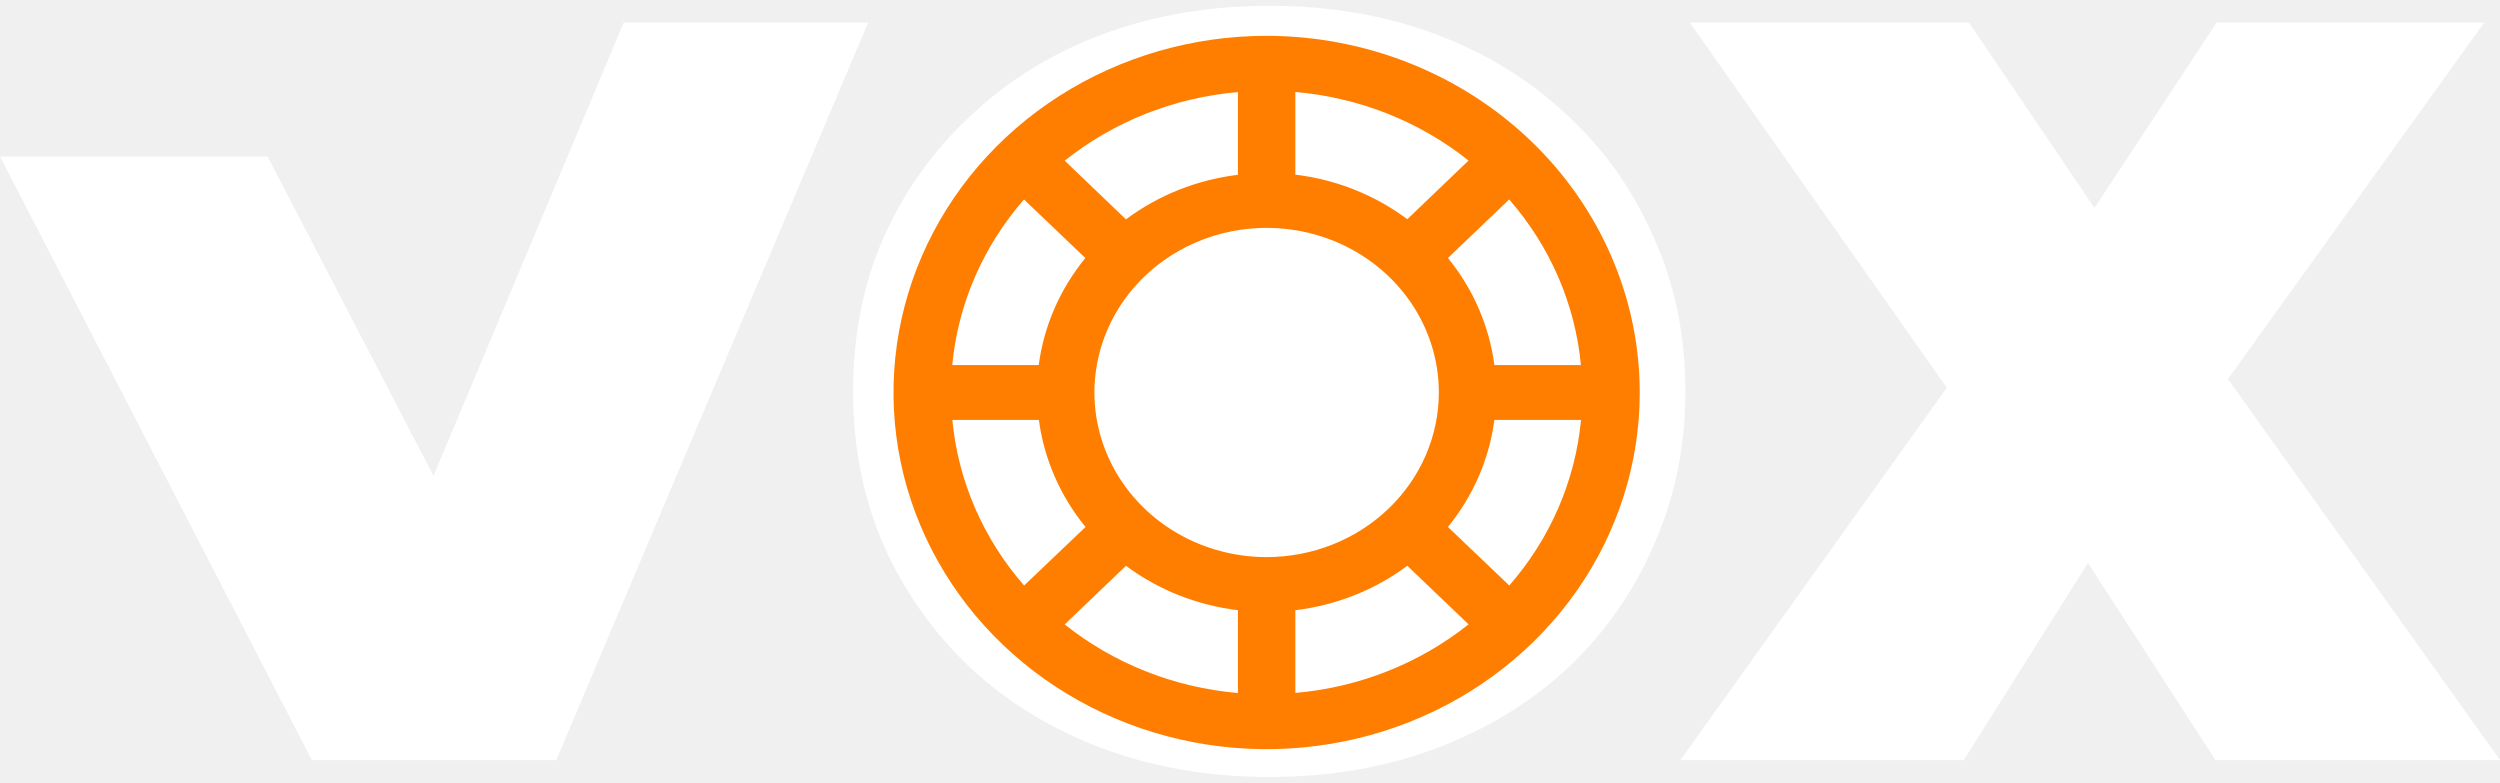
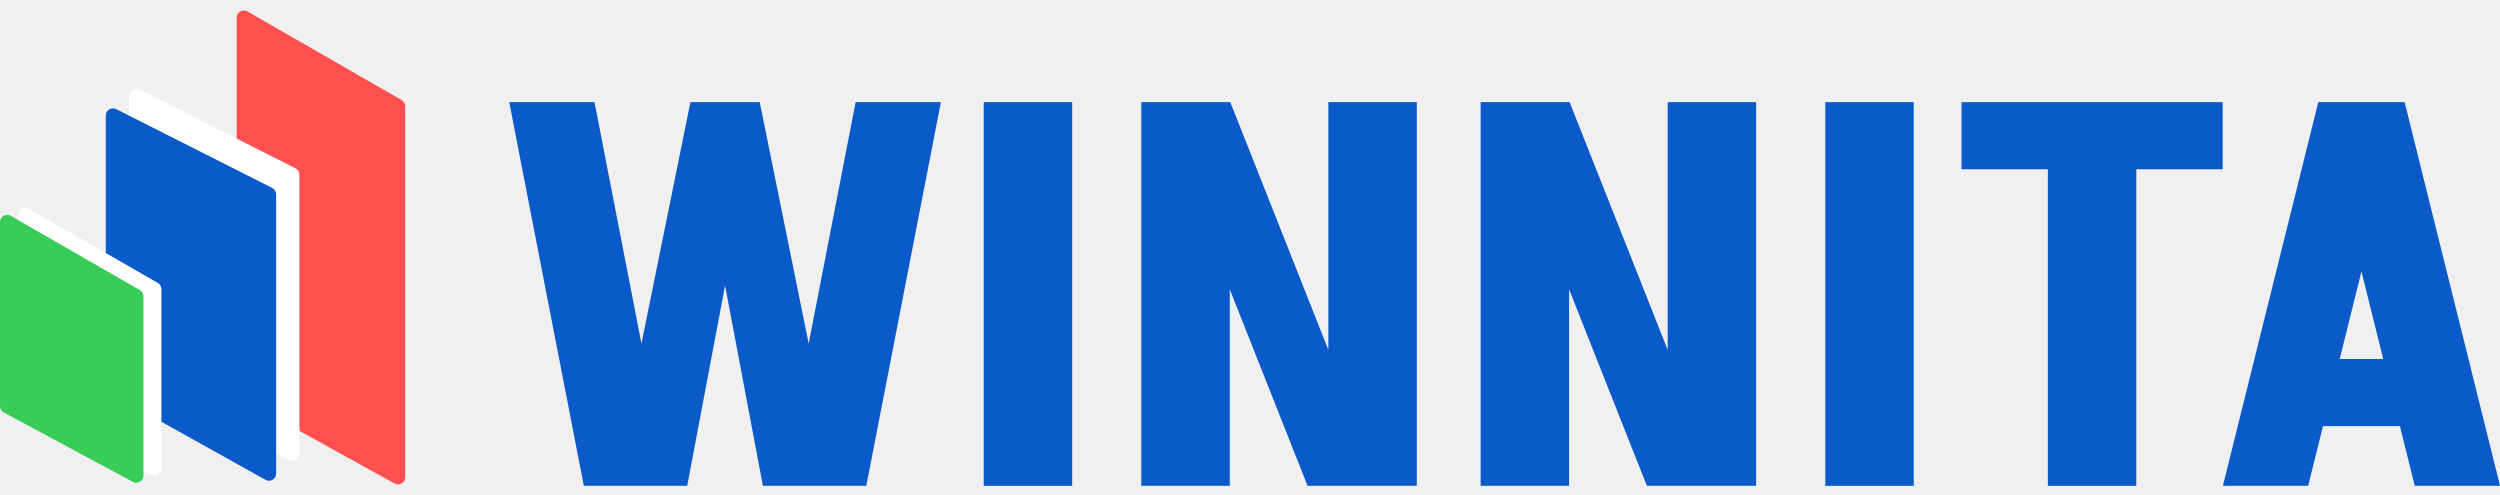
- <svg xmlns="http://www.w3.org/2000/svg" width="115" height="36" viewBox="0 0 115 36" fill="none">
-   <path d="M14.345 34.965L0 7.2H12.309L23.989 29.682H16.671L28.69 1.041H39.933L25.588 34.965H14.345Z" fill="white" />
-   <path d="M58.383 35.74C55.637 35.74 53.085 35.304 50.726 34.431C48.4 33.559 46.381 32.331 44.669 30.748C42.956 29.133 41.615 27.243 40.646 25.078C39.709 22.914 39.241 20.555 39.241 18.003C39.241 15.418 39.709 13.06 40.646 10.927C41.615 8.763 42.956 6.889 44.669 5.306C46.381 3.69 48.4 2.446 50.726 1.574C53.085 0.702 55.637 0.266 58.383 0.266C61.162 0.266 63.714 0.702 66.04 1.574C68.367 2.446 70.386 3.69 72.098 5.306C73.81 6.889 75.135 8.763 76.072 10.927C77.041 13.06 77.526 15.418 77.526 18.003C77.526 20.555 77.041 22.914 76.072 25.078C75.135 27.243 73.81 29.133 72.098 30.748C70.386 32.331 68.367 33.559 66.04 34.431C63.714 35.304 61.162 35.74 58.383 35.74ZM58.383 26.484C59.45 26.484 60.435 26.29 61.34 25.902C62.276 25.514 63.084 24.965 63.763 24.254C64.473 23.511 65.023 22.623 65.41 21.589C65.798 20.523 65.992 19.327 65.992 18.003C65.992 16.678 65.798 15.499 65.41 14.465C65.023 13.399 64.473 12.51 63.763 11.8C63.084 11.056 62.276 10.491 61.34 10.103C60.435 9.716 59.45 9.522 58.383 9.522C57.317 9.522 56.316 9.716 55.379 10.103C54.474 10.491 53.666 11.056 52.956 11.8C52.277 12.51 51.744 13.399 51.356 14.465C50.969 15.499 50.775 16.678 50.775 18.003C50.775 19.327 50.969 20.523 51.356 21.589C51.744 22.623 52.277 23.511 52.956 24.254C53.666 24.965 54.474 25.514 55.379 25.902C56.316 26.29 57.317 26.484 58.383 26.484Z" fill="white" />
-   <path d="M77.296 34.965L92.417 13.835L92.368 21.831L77.733 1.041H90.575L99.104 13.641L93.628 13.69L101.964 1.041H114.273L99.638 21.395V13.447L115 34.965H101.915L93.386 21.783L98.668 21.734L90.333 34.965H77.296Z" fill="white" />
-   <ellipse cx="59.022" cy="18.051" rx="11.358" ry="11.863" fill="white" />
-   <path d="M58.265 1.648C54.871 1.648 51.552 2.611 48.73 4.413C45.907 6.216 43.707 8.779 42.408 11.776C41.109 14.774 40.769 18.073 41.431 21.256C42.094 24.438 43.728 27.361 46.129 29.656C48.529 31.951 51.587 33.513 54.917 34.146C58.246 34.779 61.697 34.454 64.834 33.212C67.97 31.971 70.65 29.868 72.536 27.17C74.422 24.472 75.429 21.3 75.429 18.055C75.424 13.705 73.614 9.535 70.397 6.459C67.179 3.383 62.816 1.653 58.265 1.648ZM58.265 25.627C56.699 25.627 55.167 25.183 53.864 24.351C52.562 23.519 51.546 22.336 50.947 20.953C50.347 19.569 50.19 18.047 50.496 16.578C50.801 15.109 51.556 13.759 52.664 12.7C53.772 11.642 55.183 10.92 56.72 10.628C58.257 10.336 59.849 10.486 61.297 11.059C62.744 11.632 63.981 12.603 64.852 13.848C65.722 15.093 66.187 16.557 66.187 18.055C66.185 20.062 65.35 21.987 63.864 23.407C62.379 24.827 60.366 25.625 58.265 25.627ZM64.736 10.084C63.244 8.969 61.465 8.26 59.586 8.033V4.231C62.516 4.483 65.295 5.584 67.553 7.386L64.736 10.084ZM56.945 8.041C55.066 8.268 53.286 8.977 51.794 10.091L48.977 7.391C51.235 5.589 54.015 4.488 56.945 4.236V8.041ZM49.926 11.869C48.76 13.296 48.018 14.997 47.781 16.793H43.803C44.067 13.992 45.219 11.335 47.104 9.176L49.926 11.869ZM47.789 19.317C48.027 21.113 48.768 22.814 49.934 24.241L47.109 26.933C45.224 24.775 44.072 22.118 43.808 19.317H47.789ZM51.794 26.026C53.287 27.138 55.067 27.844 56.945 28.069V31.879C54.015 31.627 51.235 30.526 48.977 28.724L51.794 26.026ZM59.586 28.069C61.464 27.844 63.243 27.138 64.736 26.026L67.553 28.719C65.295 30.521 62.516 31.622 59.586 31.874V28.069ZM66.605 24.241C67.768 22.813 68.506 21.112 68.742 19.317H72.727C72.463 22.118 71.312 24.775 69.427 26.933L66.605 24.241ZM68.742 16.793C68.506 14.998 67.768 13.296 66.605 11.869L69.422 9.176C71.307 11.335 72.458 13.992 72.722 16.793H68.742Z" fill="#FF7E00" />
+ <svg xmlns="http://www.w3.org/2000/svg" width="192" height="38" viewBox="0 0 192 38" fill="none">
+   <path d="M18.176 30.101V1.358C18.176 0.934 18.634 0.669 19.001 0.88L30.843 7.683C31.015 7.782 31.12 7.964 31.12 8.161V36.652C31.12 37.072 30.67 37.337 30.302 37.134L18.46 30.583C18.285 30.486 18.176 30.301 18.176 30.101Z" fill="#FF5050" />
+   <path d="M9.914 28.178V7.364C9.914 6.954 10.347 6.687 10.713 6.873L22.694 12.926C22.879 13.019 22.996 13.21 22.996 13.417V34.862C22.996 35.282 22.544 35.547 22.177 35.343L10.197 28.659C10.022 28.562 9.914 28.378 9.914 28.178Z" fill="white" />
+   <path d="M8.125 29.686V8.872C8.125 8.462 8.558 8.195 8.924 8.38L20.904 14.434C21.09 14.527 21.207 14.717 21.207 14.925V36.369C21.207 36.79 20.755 37.055 20.388 36.85L8.407 30.167C8.233 30.069 8.125 29.885 8.125 29.686Z" fill="#0A5AC9" />
+   <path d="M1.379 30.648V16.507C1.379 16.083 1.837 15.818 2.204 16.029L12.119 21.73C12.29 21.828 12.395 22.011 12.395 22.208V35.977C12.395 36.394 11.951 36.66 11.584 36.462L1.669 31.133C1.49 31.037 1.379 30.851 1.379 30.648Z" fill="white" />
+   <path d="M0 31.195V17.054C0 16.63 0.458 16.365 0.825 16.576L10.74 22.277C10.911 22.375 11.016 22.558 11.016 22.755V36.524C11.016 36.941 10.572 37.207 10.205 37.009L0.29 31.68C0.111 31.584 0 31.398 0 31.195Z" fill="#39CC59" />
+   <path d="M58.591 37.312L53.025 7.844H58.346L64.321 37.312H58.591ZM44.839 37.312L39.109 7.844H45.658L51.388 37.312H44.839ZM47.05 37.312L53.025 7.844H58.346L52.779 37.312H47.05ZM59.983 37.312L65.713 7.844H72.261L66.531 37.312H59.983Z" fill="#0A5AC9" />
+   <path d="M75.55 37.312V7.844H82.344V37.312H75.55Z" fill="#0A5AC9" />
+   <path d="M100.421 37.312L88.756 7.844H94.486L106.151 37.312H100.421ZM87.651 37.312V7.844H94.445V37.312H87.651ZM102.017 37.312V7.844H108.811V37.312H102.017Z" fill="#0A5AC9" />
+   <path d="M126.481 37.312L114.816 7.844H120.546L132.211 37.312H126.481ZM113.711 37.312V7.844H120.505V37.312H113.711ZM128.077 37.312V7.844H134.871V37.312H128.077Z" fill="#0A5AC9" />
+   <path d="M140.181 37.312V7.844H146.975V37.312H140.181Z" fill="#0A5AC9" />
+   <path d="M150.645 13.001V7.844H170.7V13.001H150.645ZM157.275 37.312V7.844H164.069V37.312H157.275Z" fill="#0A5AC9" />
+   <path d="M176.981 32.728V27.571H187.458V32.728H176.981ZM184.593 7.844L177.267 37.312H170.719L178.045 7.844H184.593ZM184.675 7.844L192.002 37.312H185.453L178.127 7.844H184.675Z" fill="#0A5AC9" />
</svg>
